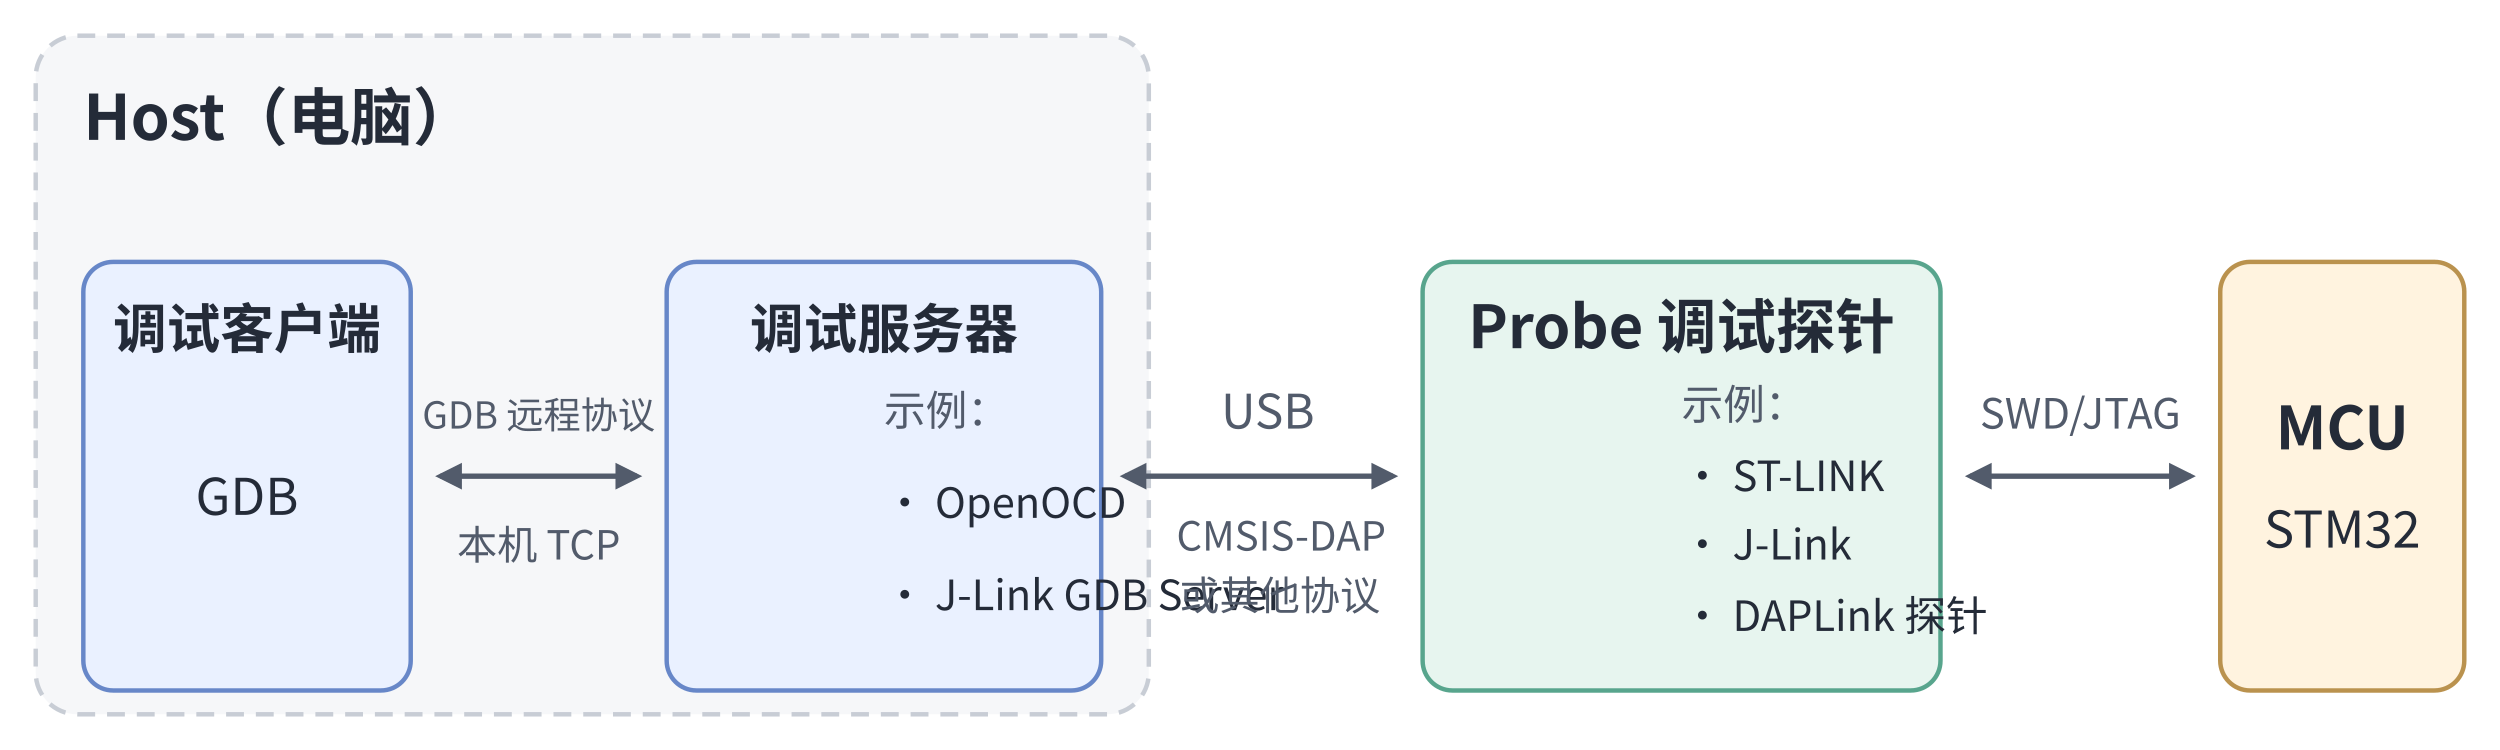
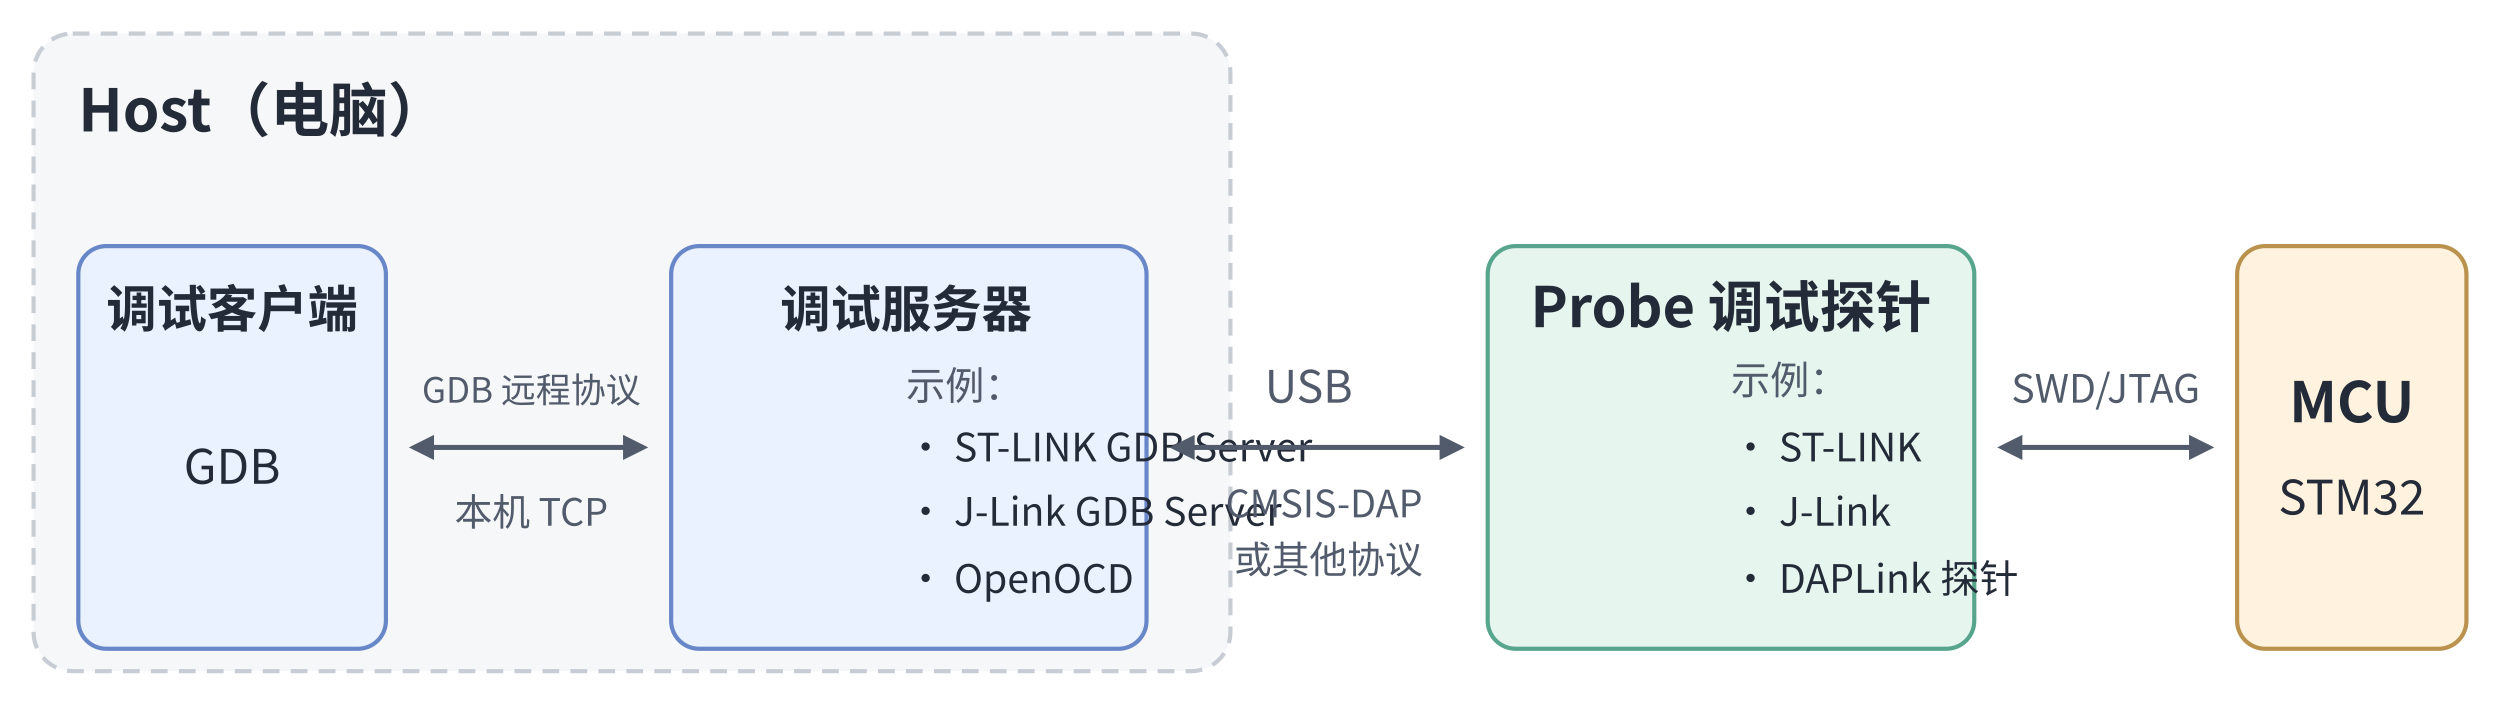
- <svg xmlns="http://www.w3.org/2000/svg" width="840" height="252" viewBox="0 0 840 252" role="img" aria-labelledby="debugging-title debugging-desc">
+ <svg xmlns="http://www.w3.org/2000/svg" width="894" height="252" viewBox="0 0 894 252" role="img" aria-labelledby="debugging-title debugging-desc">
  <defs>
    <marker id="debugging-arrow" viewBox="0 0 10 10" refX="8" refY="5" markerWidth="5" markerHeight="5" orient="auto-start-reverse">
      <path d="M 0 0 L 10 5 L 0 10 Z" fill="var(--vp-c-text-2, #525b6b)" />
    </marker>
  </defs>
  <g font-family="system-ui, -apple-system, 'Segoe UI', 'Noto Sans CJK SC', 'Microsoft YaHei', sans-serif" fill="var(--vp-c-text-1, #242b38)">
-     <rect x="12" y="12" width="374" height="228" rx="14" fill="var(--vp-c-bg-soft, #f6f7f9)" stroke="var(--vp-c-divider, #c8cdd5)" stroke-width="1.5" stroke-dasharray="6 4" />
+     <rect x="12" y="12" width="428" height="228" rx="14" fill="var(--vp-c-bg-soft, #f6f7f9)" stroke="var(--vp-c-divider, #c8cdd5)" stroke-width="1.5" stroke-dasharray="6 4" />
    <text x="28" y="47" font-size="21" font-weight="600">Host（电脑）</text>
    <rect x="28" y="88" width="110" height="144" rx="10" fill="var(--vp-c-indigo-soft, #eaf1ff)" stroke="var(--vp-c-indigo-2, #6787c8)" stroke-width="1.5" />
    <g text-anchor="middle">
      <text x="83" y="117" font-size="18" font-weight="600">调试客户端</text>
      <g transform="translate(83)" text-anchor="middle" font-size="17">
        <text x="0" y="173">GDB</text>
      </g>
    </g>
-     <rect x="224" y="88" width="146" height="144" rx="10" fill="var(--vp-c-indigo-soft, #eaf1ff)" stroke="var(--vp-c-indigo-2, #6787c8)" stroke-width="1.5" />
+     <rect x="240" y="88" width="170" height="144" rx="10" fill="var(--vp-c-indigo-soft, #eaf1ff)" stroke="var(--vp-c-indigo-2, #6787c8)" stroke-width="1.5" />
    <g text-anchor="middle">
-       <text x="297" y="117" font-size="18" font-weight="600">调试服务器</text>
-       <g transform="translate(297)" text-anchor="start" font-size="14">
+       <text x="324" y="117" font-size="18" font-weight="600">调试服务器</text>
+       <g transform="translate(324)" text-anchor="start" font-size="14">
        <g class="tool-example-block" style="transform-box: fill-box; transform: translateX(-50%);">
          <text x="0" y="143" fill="var(--vp-c-text-2, #525b6b)">示例：</text>
          <g role="list" aria-label="调试服务器示例">
-             <text x="0" y="174" role="listitem">• OpenOCD</text>
-             <text x="0" y="205" role="listitem">• J-Link GDB Server</text>
+             <text x="0" y="165" role="listitem">• ST-LINK GDB Server</text>
+             <text x="0" y="188" role="listitem">• J-Link GDB Server</text>
+             <text x="0" y="212" role="listitem">• OpenOCD</text>
          </g>
        </g>
      </g>
    </g>
-     <rect x="478" y="88" width="174" height="144" rx="10" fill="var(--vp-c-green-soft, #e7f5ef)" stroke="var(--vp-c-green-2, #58a58d)" stroke-width="1.5" />
+     <rect x="532" y="88" width="174" height="144" rx="10" fill="var(--vp-c-green-soft, #e7f5ef)" stroke="var(--vp-c-green-2, #58a58d)" stroke-width="1.5" />
    <g text-anchor="middle">
-       <text x="565" y="117" font-size="20" font-weight="600">Probe 调试探针</text>
-       <g transform="translate(565)" text-anchor="start" font-size="14">
+       <text x="619" y="117" font-size="20" font-weight="600">Probe 调试探针</text>
+       <g transform="translate(619)" text-anchor="start" font-size="14">
        <g class="tool-example-block" style="transform-box: fill-box; transform: translateX(-50%);">
          <text x="0" y="141" fill="var(--vp-c-text-2, #525b6b)">示例：</text>
          <g role="list" aria-label="调试探针示例">
            <text x="0" y="165" role="listitem">• ST-LINK</text>
            <text x="0" y="188" role="listitem">• J-Link</text>
            <text x="0" y="212" role="listitem">• DAPLink 探针</text>
          </g>
        </g>
      </g>
    </g>
-     <rect x="746" y="88" width="82" height="144" rx="10" fill="var(--vp-c-yellow-soft, #fff3df)" stroke="var(--vp-c-yellow-2, #ba924e)" stroke-width="1.5" />
+     <rect x="800" y="88" width="82" height="144" rx="10" fill="var(--vp-c-yellow-soft, #fff3df)" stroke="var(--vp-c-yellow-2, #ba924e)" stroke-width="1.5" />
    <g text-anchor="middle">
-       <text x="787" y="151" font-size="20" font-weight="600">MCU</text>
-       <text x="787" y="184" font-size="17">STM32</text>
+       <text x="841" y="151" font-size="20" font-weight="600">MCU</text>
+       <text x="841" y="184" font-size="17">STM32</text>
    </g>
    <g stroke="var(--vp-c-text-2, #525b6b)" stroke-width="1.8" marker-start="url(#debugging-arrow)" marker-end="url(#debugging-arrow)">
-       <path d="M 148 160 H 214" />
-       <path d="M 378 160 H 468" />
-       <path d="M 662 160 H 736" />
+       <path d="M 148 160 H 230" />
+       <path d="M 420 160 H 522" />
+       <path d="M 716 160 H 790" />
    </g>
    <g text-anchor="middle" fill="var(--vp-c-text-2, #525b6b)">
-       <text x="181" y="144" font-size="12.5">GDB 远程协议</text>
-       <text x="181" y="188" font-size="13.5">本机 TCP</text>
-       <text x="426" y="144" font-size="16">USB</text>
-       <text x="432" y="185" font-size="13.5">
-         <tspan x="432">CMSIS-DAP</tspan>
-         <tspan x="430" dy="20">或其他协议</tspan>
+       <text x="190" y="144" font-size="12.5">GDB 远程协议</text>
+       <text x="190" y="188" font-size="13.5">本机 TCP</text>
+       <text x="468" y="144" font-size="16">USB</text>
+       <text x="486" y="185" font-size="13.5">
+         <tspan x="475">CMSIS-DAP</tspan>
+         <tspan x="475" dy="20">或其他协议</tspan>
      </text>
-       <text x="699" y="144" font-size="14">SWD/JTAG</text>
+       <text x="753" y="144" font-size="14">SWD/JTAG</text>
    </g>
  </g>
</svg>
